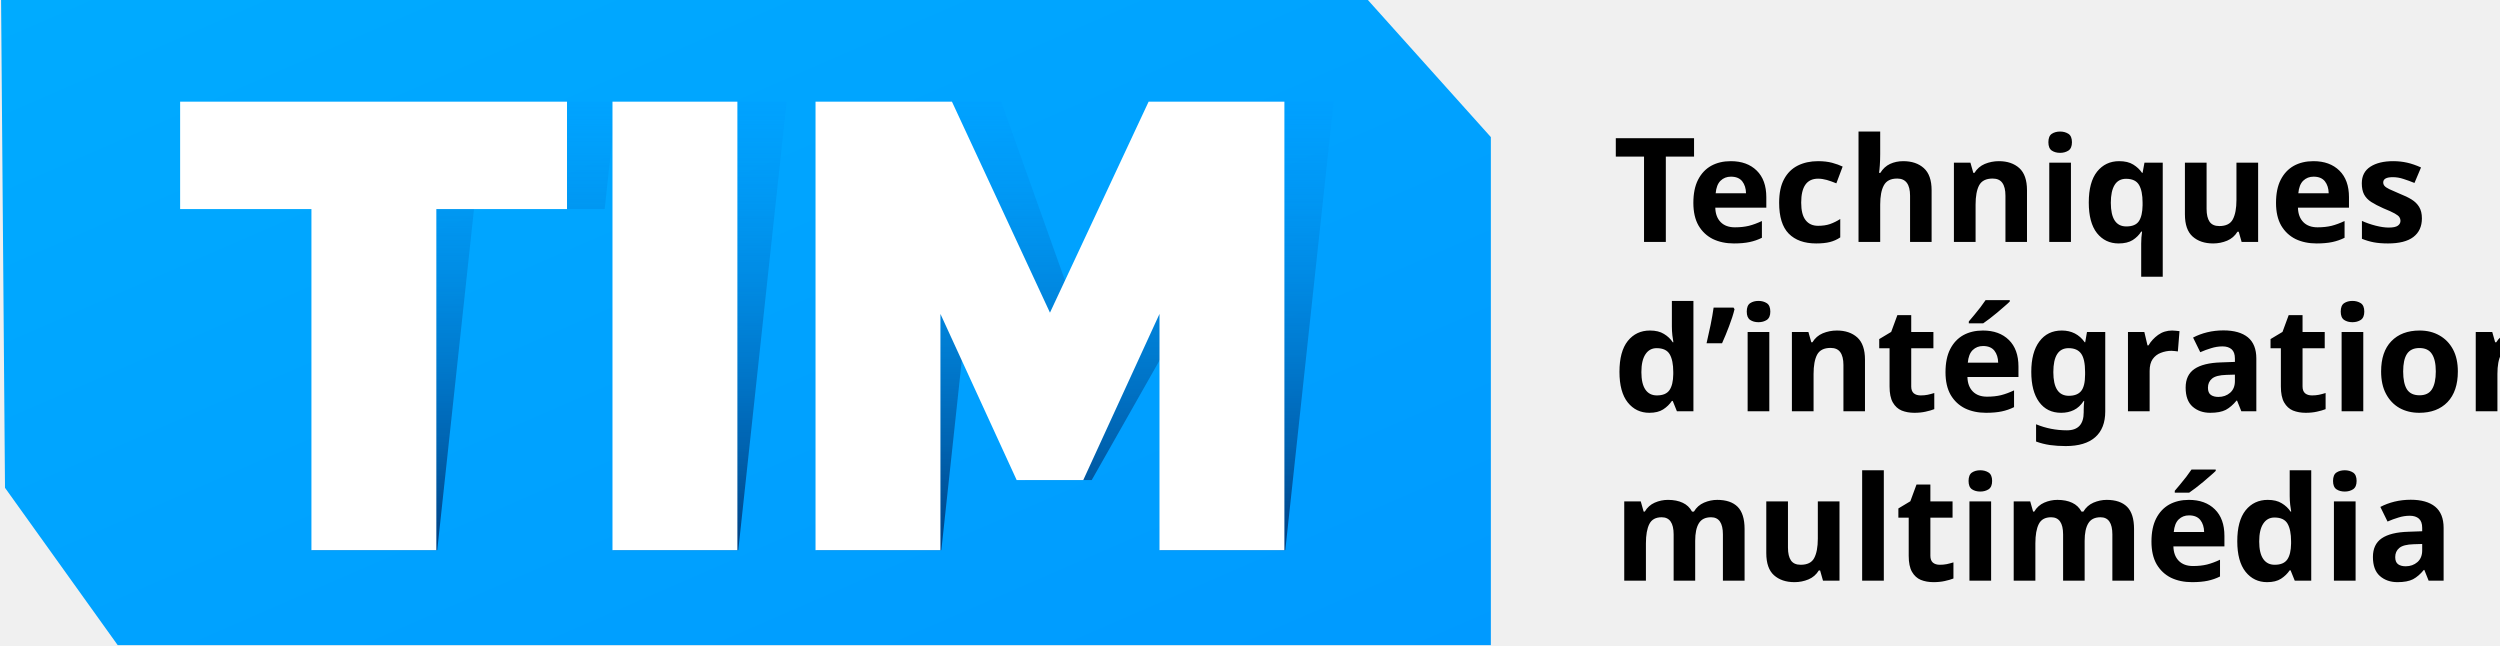
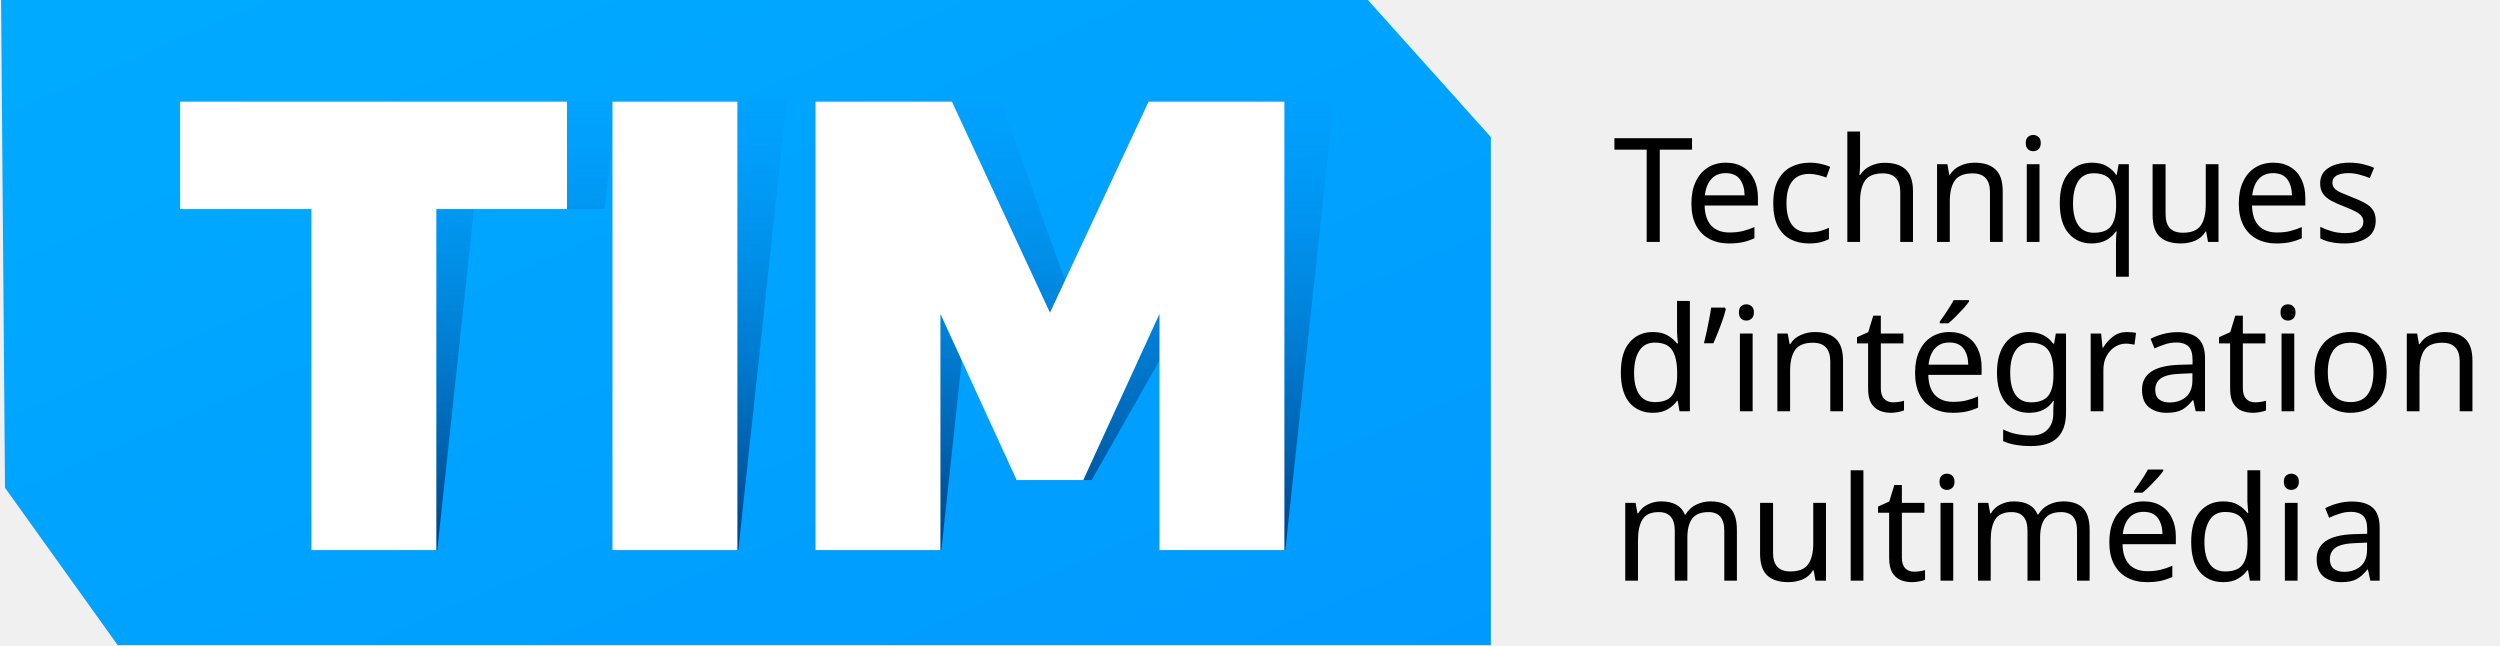
<svg xmlns="http://www.w3.org/2000/svg" width="310" height="80" viewBox="0 0 310 80" version="1.1">
+   <defs>
+     <style type="text/css">
+         @font-face {
+   font-family: raleway_semi_bold;
+   src: url("../fonts/Raleway-SemiBold.ttf");
+ }
+ </style>
+   </defs>
  <defs>
    <linearGradient x1="0%" y1="0%" x2="100.896%" y2="99.907%" id="linearGradient-1">
      <stop stop-color="#00ABFF" offset="0%" />
      <stop stop-color="#009AFF" offset="100%" />
    </linearGradient>
    <linearGradient x1="50%" y1="0%" x2="50%" y2="100%" id="linearGradient-2">
      <stop stop-color="#009CFF" stop-opacity=".276" offset="0%" />
      <stop stop-color="#004183" offset="100%" />
    </linearGradient>
  </defs>
  <g id="Page-1" stroke="none" stroke-width="1" fill="none" fill-rule="evenodd">
    <g id="Desktop-HD" transform="translate(-24 -29)">
      <g id="nav" transform="translate(0 -2)">
        <g id="Rectangle-11-+-TIM-+-TIM" transform="translate(24 31)">
-           <text id="Techniques" font-family="Raleway" font-size="18" font-weight="bold" fill="#000">
+           <text id="Techniques" font-family="raleway_semi_bold" font-size="18" font-weight="Light" fill="#000">
            <tspan x="200" y="30">Techniques</tspan>
            <tspan x="200" y="51">d’intégration</tspan>
            <tspan x="200" y="72">multimédia</tspan>
          </text>
          <path d="M.134 0h169.484l15.248 17v63H14.596L.62 60.488.134 0z" id="Rectangle-11" fill="url(#linearGradient-1)" />
          <path d="M54.218 68.22H38.731l4.558-42.295H27.007l1.01-9.368.425-3.947h47.973L74.98 25.925H58.777L54.218 68.22zm43.324-55.61l-5.994 55.61H76.06l5.995-55.61h15.487zm37.833 46.916h-8.26l-7.231-20.6-3.158 29.294h-15.488l.5-4.635 5.494-50.975h16.918l9.332 26.16 15.051-26.16h16.839l-.537 4.977-4.81 44.625-.648 6.008H143.89l3.157-29.294-11.672 20.6z" id="TIM" fill="url(#linearGradient-2)" />
-           <path d="M70.309 25.925H54.106V68.22H38.618V25.925H22.336V12.61h47.973v13.315zm5.639 42.295V12.61h15.488v55.61H75.948zm67.83 0V38.926l-9.452 20.6h-8.26l-9.452-20.6V68.22h-15.488V12.61h16.917l12.152 26.16 12.232-26.16h16.838V68.22h-15.488z" id="TIM" fill="#FFF" />
+           <path d="M70.309 25.925H54.106V68.22H38.618V25.925H22.336V12.61h47.973v13.315zm5.639 42.295V12.61h15.488v55.61H75.948zm67.83 0V38.926l-9.452 20.6h-8.26l-9.452-20.6V68.22h-15.488V12.61h16.917l12.152 26.16 12.232-26.16h16.838v55.61h-15.488z" id="TIM" fill="#FFF" />
        </g>
      </g>
    </g>
  </g>
</svg>
